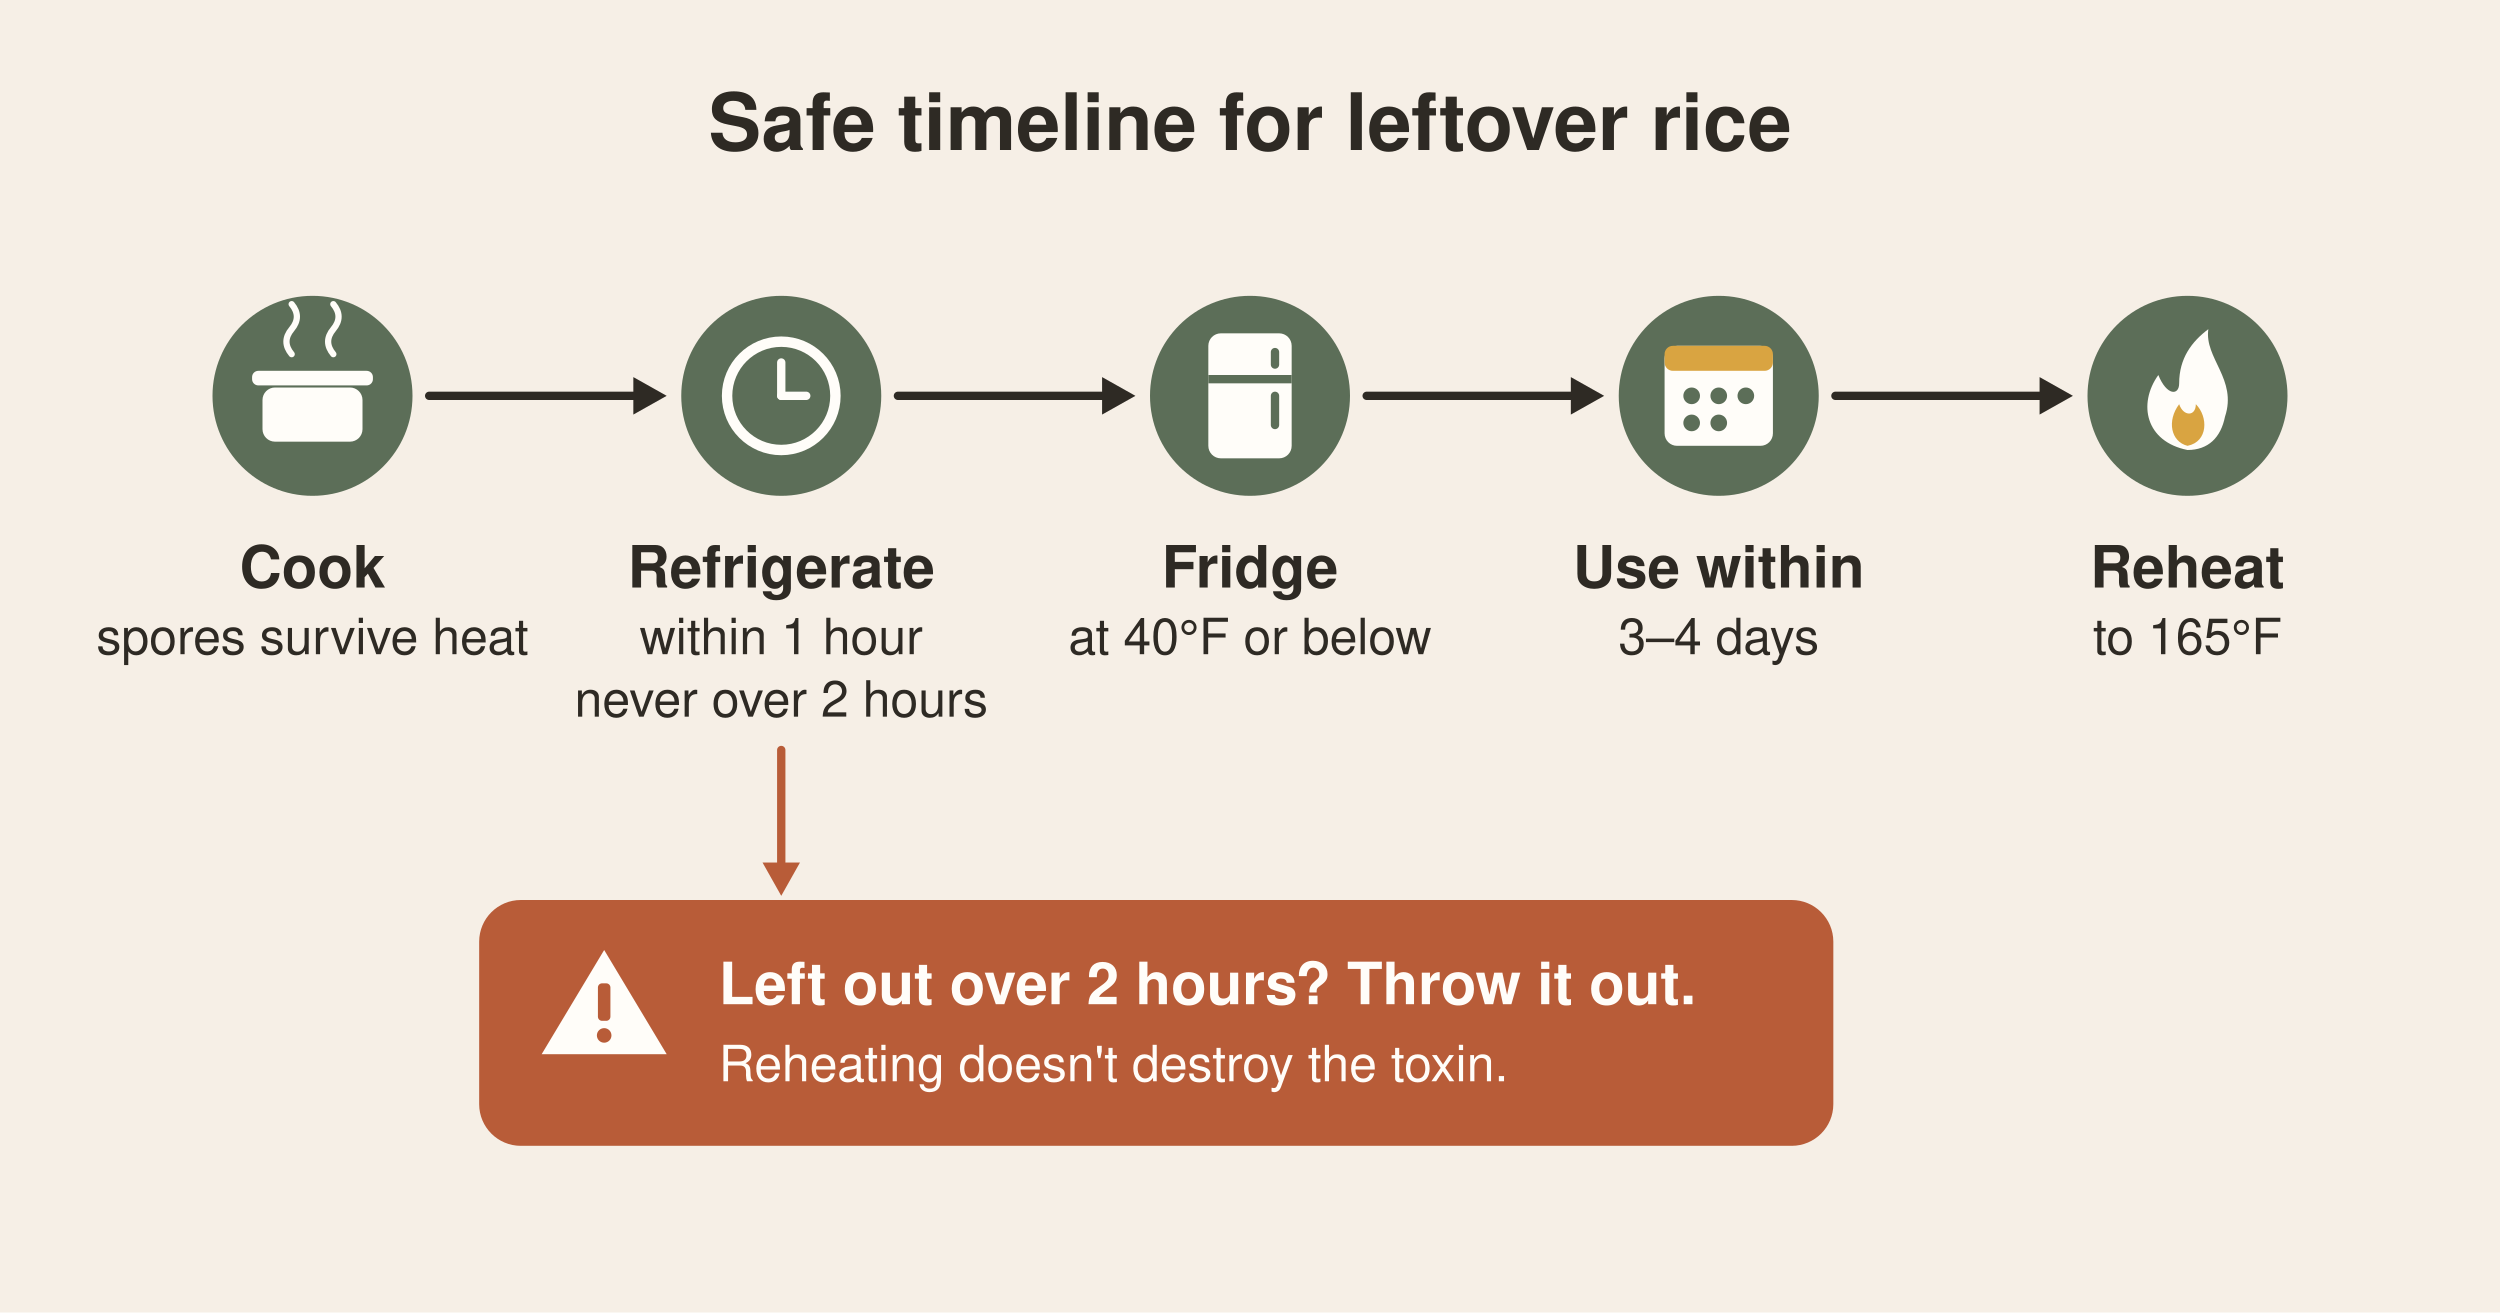
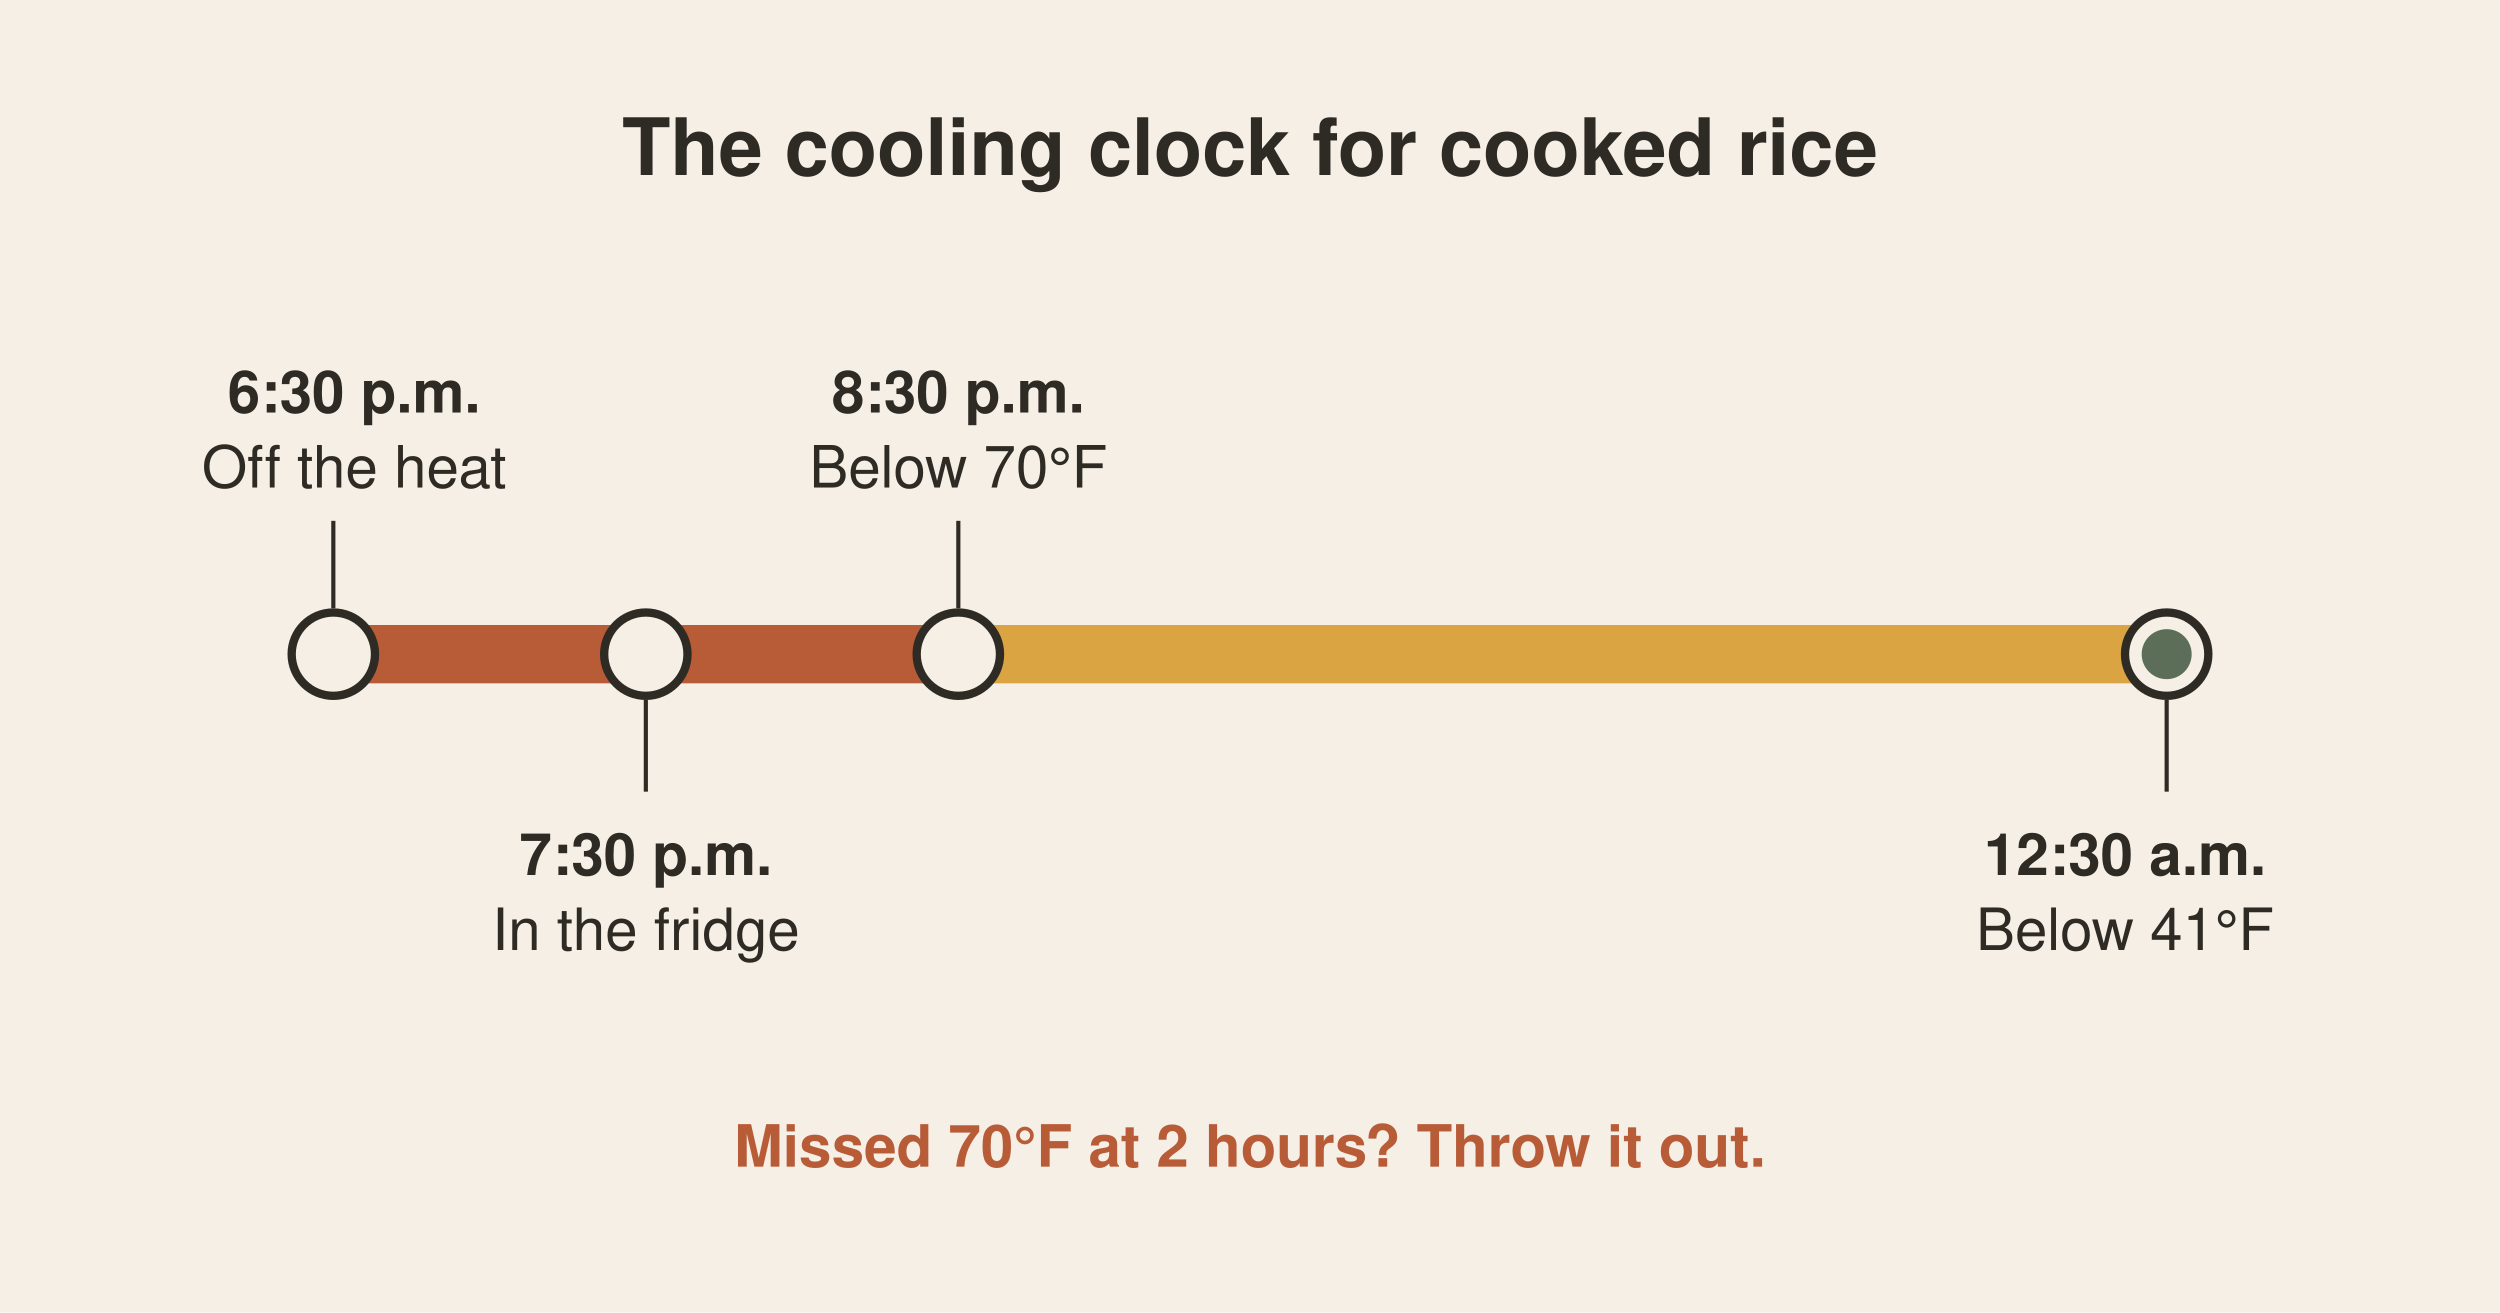
- <svg xmlns="http://www.w3.org/2000/svg" viewBox="0 0 1200 630" width="1200" height="630">
+ <svg xmlns="http://www.w3.org/2000/svg" viewBox="0 0 1200 630">
  <rect width="1200" height="630" fill="#F6EFE6" />
-   <g stroke="#2E2A24" stroke-width="4" stroke-linecap="round">
-     <line x1="206" y1="190" x2="306" y2="190" />
-     <line x1="431" y1="190" x2="531" y2="190" />
-     <line x1="656" y1="190" x2="756" y2="190" />
-     <line x1="881" y1="190" x2="981" y2="190" />
+   <text x="600" y="84" font-family="Helvetica, Arial, sans-serif" font-size="38" font-weight="bold" fill="#2E2A24" text-anchor="middle">The cooling clock for cooked rice</text>
+   <rect x="160" y="300" width="300" height="28" rx="14" fill="#B85C38" />
+   <rect x="460" y="300" width="580" height="28" rx="14" fill="#D9A441" />
+   <g fill="#F6EFE6" stroke="#2E2A24" stroke-width="4">
+     <circle cx="160" cy="314" r="20" />
+     <circle cx="310" cy="314" r="20" />
+     <circle cx="460" cy="314" r="20" />
+     <circle cx="1040" cy="314" r="20" />
  </g>
-   <g fill="#2E2A24">
-     <polygon points="320,190 304,181 304,199" />
-     <polygon points="545,190 529,181 529,199" />
-     <polygon points="770,190 754,181 754,199" />
-     <polygon points="995,190 979,181 979,199" />
+   <circle cx="1040" cy="314" r="12" fill="#5C6E58" />
+   <g stroke="#2E2A24" stroke-width="2">
+     <line x1="160" y1="250" x2="160" y2="292" />
+     <line x1="460" y1="250" x2="460" y2="292" />
+     <line x1="310" y1="336" x2="310" y2="380" />
+     <line x1="1040" y1="336" x2="1040" y2="380" />
  </g>
-   <g fill="#5C6E58">
-     <circle cx="150" cy="190" r="48" />
-     <circle cx="375" cy="190" r="48" />
-     <circle cx="600" cy="190" r="48" />
-     <circle cx="825" cy="190" r="48" />
-     <circle cx="1050" cy="190" r="48" />
+   <g font-family="Helvetica, Arial, sans-serif" font-size="28" fill="#2E2A24" text-anchor="middle">
+     <text x="170" y="198" font-weight="bold">6:30 p.m.</text>
+     <text x="170" y="234">Off the heat</text>
+     <text x="460" y="198" font-weight="bold">8:30 p.m.</text>
+     <text x="460" y="234">Below 70°F</text>
+     <text x="310" y="420" font-weight="bold">7:30 p.m.</text>
+     <text x="310" y="456">In the fridge</text>
+     <text x="1020" y="420" font-weight="bold">12:30 a.m.</text>
+     <text x="1020" y="456">Below 41°F</text>
  </g>
-   <rect x="126" y="186" width="48" height="26" rx="6" fill="#FFFDF9" />
-   <rect x="121" y="178" width="58" height="7" rx="3" fill="#FFFDF9" />
-   <g fill="none" stroke="#FFFDF9" stroke-width="3" stroke-linecap="round">
-     <path d="M140 170 q-5 -6 0 -12 t0 -12" />
-     <path d="M160 170 q-5 -6 0 -12 t0 -12" />
-   </g>
-   <circle cx="375" cy="190" r="26" fill="none" stroke="#FFFDF9" stroke-width="5" />
-   <g stroke="#FFFDF9" stroke-width="4" stroke-linecap="round">
-     <line x1="375" y1="190" x2="375" y2="174" />
-     <line x1="375" y1="190" x2="387" y2="190" />
-   </g>
-   <rect x="580" y="160" width="40" height="60" rx="6" fill="#FFFDF9" />
-   <line x1="580" y1="182" x2="620" y2="182" stroke="#5C6E58" stroke-width="4" />
-   <rect x="610" y="167" width="4" height="10" rx="2" fill="#5C6E58" />
-   <rect x="610" y="188" width="4" height="18" rx="2" fill="#5C6E58" />
-   <rect x="799" y="166" width="52" height="48" rx="6" fill="#FFFDF9" />
-   <rect x="799" y="166" width="52" height="12" rx="4" fill="#D9A441" />
-   <g fill="#5C6E58">
-     <circle cx="812" cy="190" r="4" />
-     <circle cx="825" cy="190" r="4" />
-     <circle cx="838" cy="190" r="4" />
-     <circle cx="812" cy="203" r="4" />
-     <circle cx="825" cy="203" r="4" />
-   </g>
-   <path d="M1050 216 C1030 212 1026 194 1036 180 C1040 190 1046 190 1046 184 C1046 172 1052 164 1060 158 C1058 172 1074 182 1068 200 C1066 210 1060 216 1050 216 Z" fill="#FFFDF9" />
-   <path d="M1050 214 C1042 212 1040 202 1046 194 C1048 200 1054 200 1054 194 C1060 200 1060 212 1050 214 Z" fill="#D9A441" />
-   <line x1="375" y1="360" x2="375" y2="414" stroke="#B85C38" stroke-width="4" stroke-linecap="round" />
-   <polygon points="375,430 366,414 384,414" fill="#B85C38" />
-   <rect x="230" y="432" width="650" height="118" rx="20" fill="#B85C38" />
-   <polygon points="290,456 320,506 260,506" fill="#FFFDF9" />
-   <rect x="287" y="472" width="6" height="18" rx="2" fill="#B85C38" />
-   <circle cx="290" cy="497" r="3.5" fill="#B85C38" />
-   <g font-family="Helvetica, Arial, sans-serif">
-     <g fill="#2E2A24" text-anchor="middle">
-       <text x="600" y="72" font-size="38" font-weight="bold">Safe timeline for leftover rice</text>
-       <text x="150" y="282" font-size="28" font-weight="bold">Cook</text>
-       <text x="150" y="314" font-size="24">spores survive heat</text>
-       <text x="375" y="282" font-size="28" font-weight="bold">Refrigerate</text>
-       <text x="375" y="314" font-size="24">within 1 hour</text>
-       <text x="375" y="344" font-size="24">never over 2 hours</text>
-       <text x="600" y="282" font-size="28" font-weight="bold">Fridge</text>
-       <text x="600" y="314" font-size="24">at 40°F or below</text>
-       <text x="825" y="282" font-size="28" font-weight="bold">Use within</text>
-       <text x="825" y="314" font-size="24">3–4 days</text>
-       <text x="1050" y="282" font-size="28" font-weight="bold">Reheat</text>
-       <text x="1050" y="314" font-size="24">to 165°F</text>
-     </g>
-     <g fill="#FFFDF9">
-       <text x="345" y="482" font-size="28" font-weight="bold">Left out over 2 hours? Throw it out.</text>
-       <text x="345" y="519" font-size="24">Reheating doesn't destroy the toxin.</text>
-     </g>
-   </g>
+   <text x="600" y="560" font-family="Helvetica, Arial, sans-serif" font-size="28" fill="#B85C38" text-anchor="middle" font-weight="bold">Missed 70°F at 2 hours? Throw it out.</text>
</svg>
